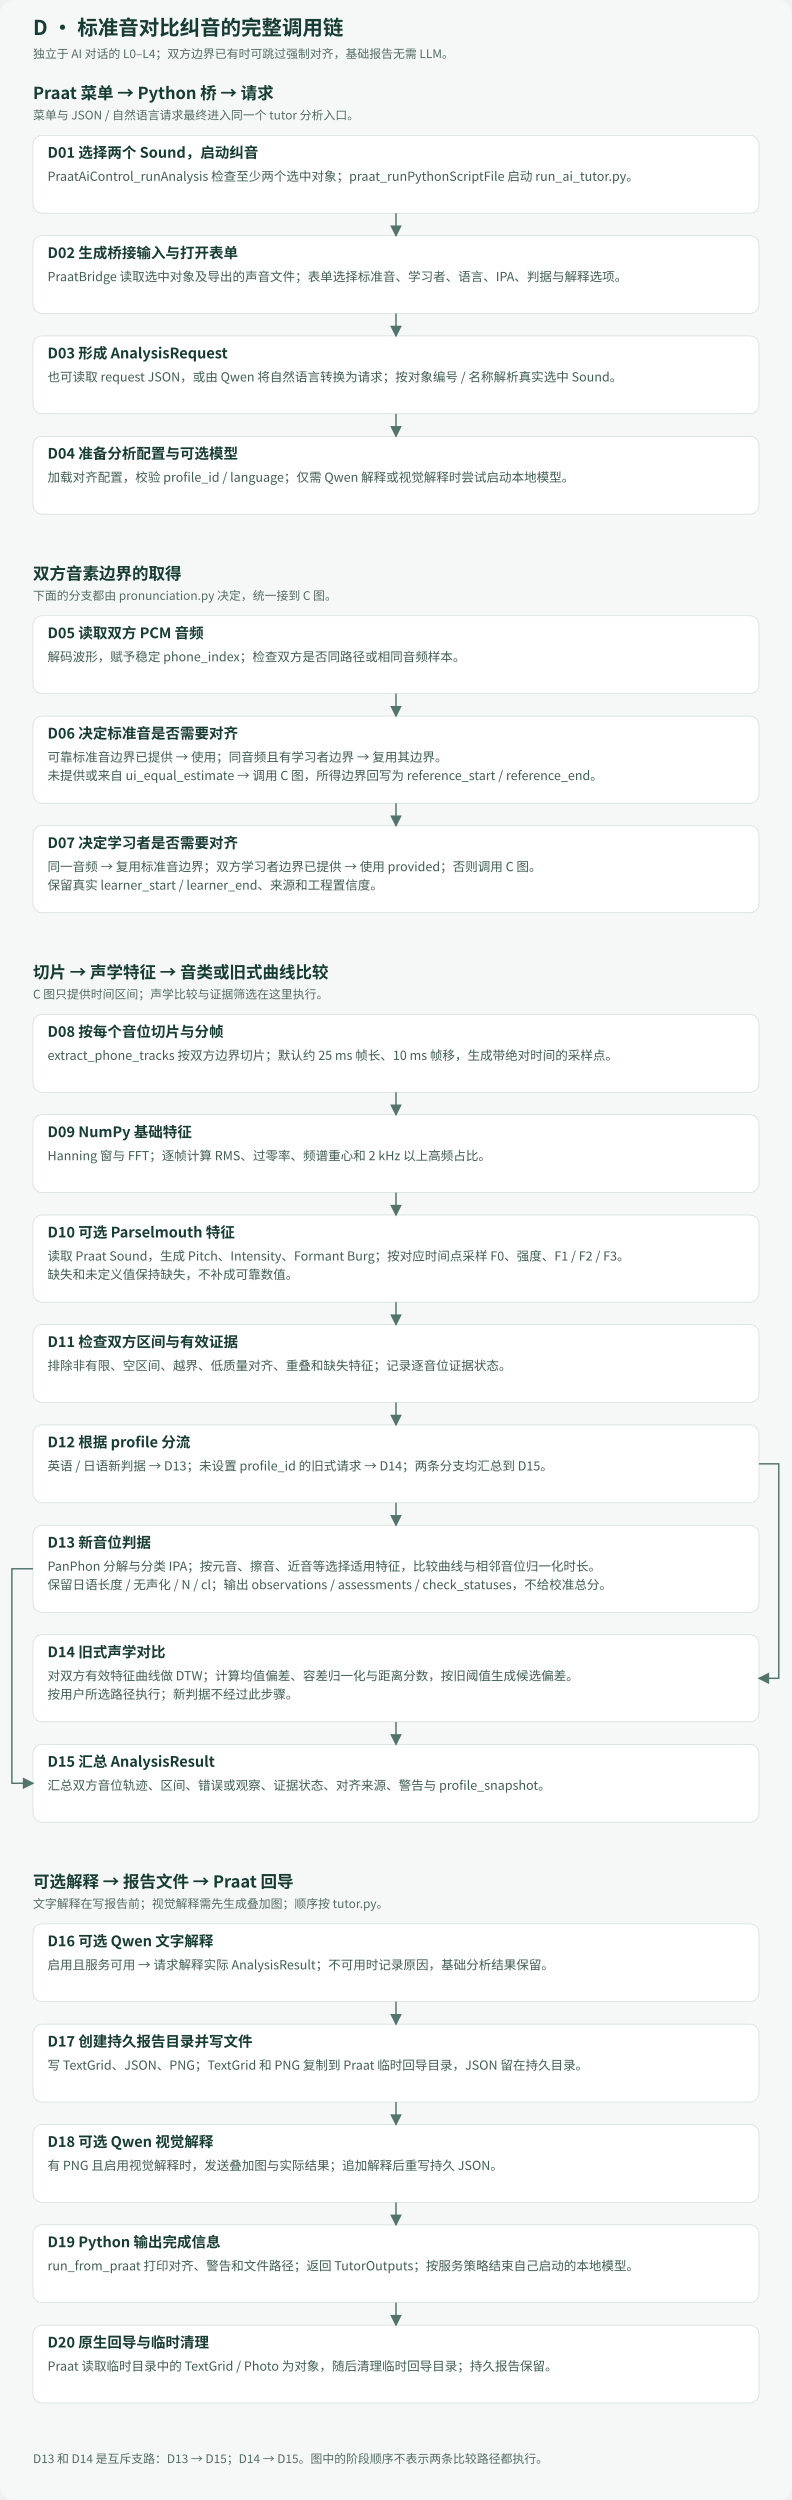
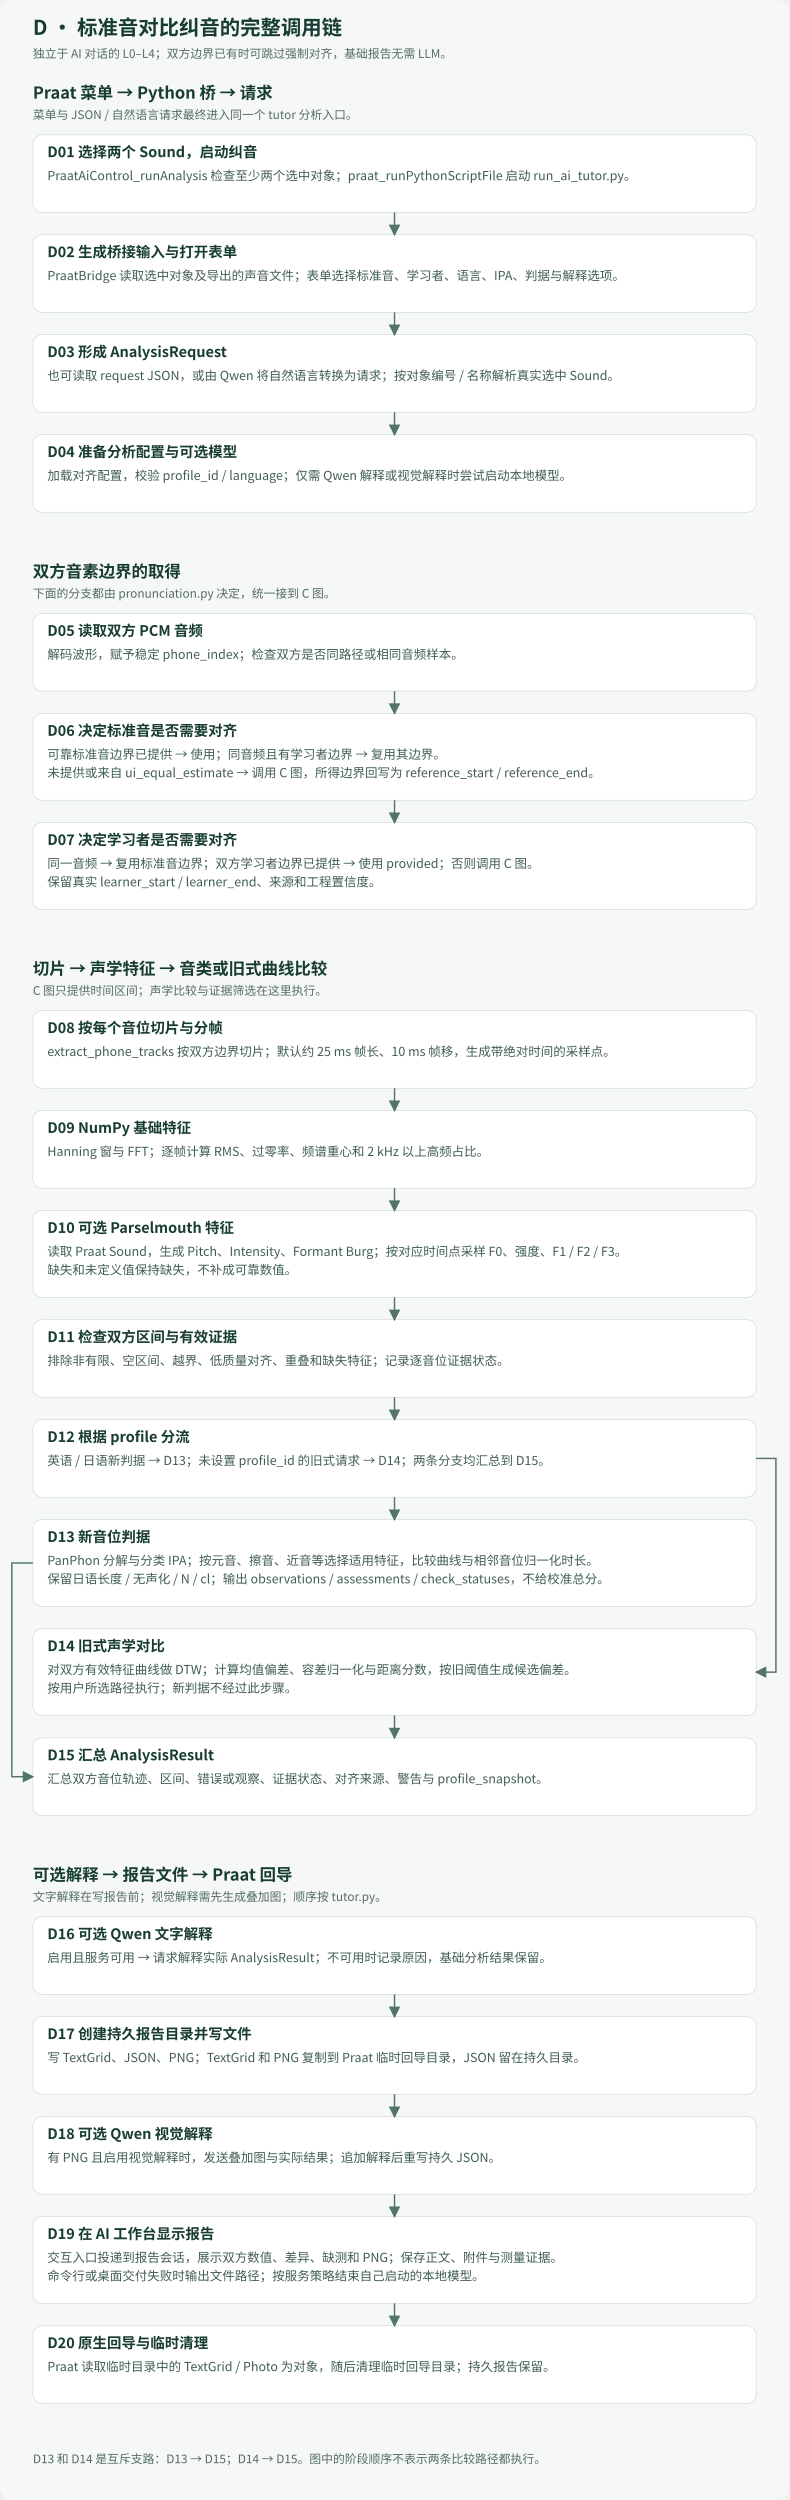
- <svg xmlns="http://www.w3.org/2000/svg" width="1200" height="3788" viewBox="0 0 1200 3788" role="img">
+ <svg xmlns="http://www.w3.org/2000/svg" width="1200" height="3802" viewBox="0 0 1200 3802" role="img">
  <defs>
    <marker id="arrow" markerWidth="8" markerHeight="8" refX="7" refY="4" orient="auto">
      <path d="M0 0L8 4L0 8" fill="#52746c" />
    </marker>
  </defs>
  <style>text{font-family:"Microsoft YaHei","Noto Sans CJK SC",sans-serif}.title{font-size:31px;font-weight:700;fill:#173c33}.section{font-size:25px;font-weight:700;fill:#173c33}.heading{font-size:22px;font-weight:700;fill:#173c33}.body{font-size:19px;fill:#405d53}.note{font-size:18px;fill:#536b64}.edge{fill:none;stroke:#52746c;stroke-width:2.2;marker-end:url(#arrow)}</style>
-   <rect width="1200" height="3788" rx="20" fill="#f5f8f6" />
+   <rect width="1200" height="3802" rx="20" fill="#f5f8f6" />
  <text class="title" x="50" y="53">D · 标准音对比纠音的完整调用链</text>
  <text class="note" x="50" y="88">独立于 AI 对话的 L0–L4；双方边界已有时可跳过强制对齐，基础报告无需 LLM。</text>
  <text class="section" x="50" y="150">Praat 菜单 → Python 桥 → 请求</text>
  <text class="note" x="50" y="181">菜单与 JSON / 自然语言请求最终进入同一个 tutor 分析入口。</text>
  <g data-node="D01">
    <rect x="50" y="205" width="1100" height="118" rx="14" fill="#fff" stroke="#cddbd4" />
    <text class="heading" x="72" y="239">D01  选择两个 Sound，启动纠音</text>
    <text class="body" x="72" y="274">PraatAiControl_runAnalysis 检查至少两个选中对象；praat_runPythonScriptFile 启动 run_ai_tutor.py。</text>
  </g>
  <g data-node="D02">
    <rect x="50" y="357" width="1100" height="118" rx="14" fill="#fff" stroke="#cddbd4" />
    <text class="heading" x="72" y="391">D02  生成桥接输入与打开表单</text>
    <text class="body" x="72" y="426">PraatBridge 读取选中对象及导出的声音文件；表单选择标准音、学习者、语言、IPA、判据与解释选项。</text>
  </g>
  <path class="edge" d="M600 323V357" />
  <g data-node="D03">
    <rect x="50" y="509" width="1100" height="118" rx="14" fill="#fff" stroke="#cddbd4" />
    <text class="heading" x="72" y="543">D03  形成 AnalysisRequest</text>
    <text class="body" x="72" y="578">也可读取 request JSON，或由 Qwen 将自然语言转换为请求；按对象编号 / 名称解析真实选中 Sound。</text>
  </g>
  <path class="edge" d="M600 475V509" />
  <g data-node="D04">
    <rect x="50" y="661" width="1100" height="118" rx="14" fill="#fff" stroke="#cddbd4" />
    <text class="heading" x="72" y="695">D04  准备分析配置与可选模型</text>
    <text class="body" x="72" y="730">加载对齐配置，校验 profile_id / language；仅需 Qwen 解释或视觉解释时尝试启动本地模型。</text>
  </g>
  <path class="edge" d="M600 627V661" />
  <text class="section" x="50" y="878">双方音素边界的取得</text>
  <text class="note" x="50" y="909">下面的分支都由 pronunciation.py 决定，统一接到 C 图。</text>
  <g data-node="D05">
    <rect x="50" y="933" width="1100" height="118" rx="14" fill="#fff" stroke="#cddbd4" />
    <text class="heading" x="72" y="967">D05  读取双方 PCM 音频</text>
    <text class="body" x="72" y="1002">解码波形，赋予稳定 phone_index；检查双方是否同路径或相同音频样本。</text>
  </g>
  <g data-node="D06">
    <rect x="50" y="1085" width="1100" height="132" rx="14" fill="#fff" stroke="#cddbd4" />
    <text class="heading" x="72" y="1119">D06  决定标准音是否需要对齐</text>
    <text class="body" x="72" y="1154">可靠标准音边界已提供 → 使用；同音频且有学习者边界 → 复用其边界。</text>
    <text class="body" x="72" y="1182">未提供或来自 ui_equal_estimate → 调用 C 图，所得边界回写为 reference_start / reference_end。</text>
  </g>
  <path class="edge" d="M600 1051V1085" />
  <g data-node="D07">
    <rect x="50" y="1251" width="1100" height="132" rx="14" fill="#fff" stroke="#cddbd4" />
    <text class="heading" x="72" y="1285">D07  决定学习者是否需要对齐</text>
    <text class="body" x="72" y="1320">同一音频 → 复用标准音边界；双方学习者边界已提供 → 使用 provided；否则调用 C 图。</text>
    <text class="body" x="72" y="1348">保留真实 learner_start / learner_end、来源和工程置信度。</text>
  </g>
  <path class="edge" d="M600 1217V1251" />
  <text class="section" x="50" y="1482">切片 → 声学特征 → 音类或旧式曲线比较</text>
  <text class="note" x="50" y="1513">C 图只提供时间区间；声学比较与证据筛选在这里执行。</text>
  <g data-node="D08">
    <rect x="50" y="1537" width="1100" height="118" rx="14" fill="#fff" stroke="#cddbd4" />
    <text class="heading" x="72" y="1571">D08  按每个音位切片与分帧</text>
    <text class="body" x="72" y="1606">extract_phone_tracks 按双方边界切片；默认约 25 ms 帧长、10 ms 帧移，生成带绝对时间的采样点。</text>
  </g>
  <g data-node="D09">
    <rect x="50" y="1689" width="1100" height="118" rx="14" fill="#fff" stroke="#cddbd4" />
    <text class="heading" x="72" y="1723">D09  NumPy 基础特征</text>
    <text class="body" x="72" y="1758">Hanning 窗与 FFT；逐帧计算 RMS、过零率、频谱重心和 2 kHz 以上高频占比。</text>
  </g>
  <path class="edge" d="M600 1655V1689" />
  <g data-node="D10">
    <rect x="50" y="1841" width="1100" height="132" rx="14" fill="#fff" stroke="#cddbd4" />
    <text class="heading" x="72" y="1875">D10  可选 Parselmouth 特征</text>
    <text class="body" x="72" y="1910">读取 Praat Sound，生成 Pitch、Intensity、Formant Burg；按对应时间点采样 F0、强度、F1 / F2 / F3。</text>
    <text class="body" x="72" y="1938">缺失和未定义值保持缺失，不补成可靠数值。</text>
  </g>
  <path class="edge" d="M600 1807V1841" />
  <g data-node="D11">
    <rect x="50" y="2007" width="1100" height="118" rx="14" fill="#fff" stroke="#cddbd4" />
    <text class="heading" x="72" y="2041">D11  检查双方区间与有效证据</text>
    <text class="body" x="72" y="2076">排除非有限、空区间、越界、低质量对齐、重叠和缺失特征；记录逐音位证据状态。</text>
  </g>
  <path class="edge" d="M600 1973V2007" />
  <g data-node="D12">
    <rect x="50" y="2159" width="1100" height="118" rx="14" fill="#fff" stroke="#cddbd4" />
    <text class="heading" x="72" y="2193">D12  根据 profile 分流</text>
    <text class="body" x="72" y="2228">英语 / 日语新判据 → D13；未设置 profile_id 的旧式请求 → D14；两条分支均汇总到 D15。</text>
  </g>
  <path class="edge" d="M600 2125V2159" />
  <g data-node="D13">
    <rect x="50" y="2311" width="1100" height="132" rx="14" fill="#fff" stroke="#cddbd4" />
    <text class="heading" x="72" y="2345">D13  新音位判据</text>
    <text class="body" x="72" y="2380">PanPhon 分解与分类 IPA；按元音、擦音、近音等选择适用特征，比较曲线与相邻音位归一化时长。</text>
    <text class="body" x="72" y="2408">保留日语长度 / 无声化 / N / cl；输出 observations / assessments / check_statuses，不给校准总分。</text>
  </g>
  <path class="edge" d="M600 2277V2311" />
  <g data-node="D14">
    <rect x="50" y="2477" width="1100" height="132" rx="14" fill="#fff" stroke="#cddbd4" />
    <text class="heading" x="72" y="2511">D14  旧式声学对比</text>
    <text class="body" x="72" y="2546">对双方有效特征曲线做 DTW；计算均值偏差、容差归一化与距离分数，按旧阈值生成候选偏差。</text>
    <text class="body" x="72" y="2574">按用户所选路径执行；新判据不经过此步骤。</text>
  </g>
  <g data-node="D15">
    <rect x="50" y="2643" width="1100" height="118" rx="14" fill="#fff" stroke="#cddbd4" />
    <text class="heading" x="72" y="2677">D15  汇总 AnalysisResult</text>
    <text class="body" x="72" y="2712">汇总双方音位轨迹、区间、错误或观察、证据状态、对齐来源、警告与 profile_snapshot。</text>
  </g>
  <path class="edge" d="M600 2609V2643" />
  <path class="edge" d="M1150 2218H1180V2543H1150" />
  <path class="edge" d="M50 2377H18V2702H50" />
  <text class="section" x="50" y="2860">可选解释 → 报告文件 → Praat 回导</text>
  <text class="note" x="50" y="2891">文字解释在写报告前；视觉解释需先生成叠加图；顺序按 tutor.py。</text>
  <g data-node="D16">
    <rect x="50" y="2915" width="1100" height="118" rx="14" fill="#fff" stroke="#cddbd4" />
    <text class="heading" x="72" y="2949">D16  可选 Qwen 文字解释</text>
    <text class="body" x="72" y="2984">启用且服务可用 → 请求解释实际 AnalysisResult；不可用时记录原因，基础分析结果保留。</text>
  </g>
  <g data-node="D17">
    <rect x="50" y="3067" width="1100" height="118" rx="14" fill="#fff" stroke="#cddbd4" />
    <text class="heading" x="72" y="3101">D17  创建持久报告目录并写文件</text>
    <text class="body" x="72" y="3136">写 TextGrid、JSON、PNG；TextGrid 和 PNG 复制到 Praat 临时回导目录，JSON 留在持久目录。</text>
  </g>
  <path class="edge" d="M600 3033V3067" />
  <g data-node="D18">
    <rect x="50" y="3219" width="1100" height="118" rx="14" fill="#fff" stroke="#cddbd4" />
    <text class="heading" x="72" y="3253">D18  可选 Qwen 视觉解释</text>
    <text class="body" x="72" y="3288">有 PNG 且启用视觉解释时，发送叠加图与实际结果；追加解释后重写持久 JSON。</text>
  </g>
  <path class="edge" d="M600 3185V3219" />
  <g data-node="D19">
-     <rect x="50" y="3371" width="1100" height="118" rx="14" fill="#fff" stroke="#cddbd4" />
-     <text class="heading" x="72" y="3405">D19  Python 输出完成信息</text>
-     <text class="body" x="72" y="3440">run_from_praat 打印对齐、警告和文件路径；返回 TutorOutputs；按服务策略结束自己启动的本地模型。</text>
+     <rect x="50" y="3371" width="1100" height="132" rx="14" fill="#fff" stroke="#cddbd4" />
+     <text class="heading" x="72" y="3405">D19  在 AI 工作台显示报告</text>
+     <text class="body" x="72" y="3440">交互入口投递到报告会话，展示双方数值、差异、缺测和 PNG；保存正文、附件与测量证据。</text>
+     <text class="body" x="72" y="3468">命令行或桌面交付失败时输出文件路径；按服务策略结束自己启动的本地模型。</text>
  </g>
  <path class="edge" d="M600 3337V3371" />
  <g data-node="D20">
-     <rect x="50" y="3523" width="1100" height="118" rx="14" fill="#fff" stroke="#cddbd4" />
-     <text class="heading" x="72" y="3557">D20  原生回导与临时清理</text>
-     <text class="body" x="72" y="3592">Praat 读取临时目录中的 TextGrid / Photo 为对象，随后清理临时回导目录；持久报告保留。</text>
+     <rect x="50" y="3537" width="1100" height="118" rx="14" fill="#fff" stroke="#cddbd4" />
+     <text class="heading" x="72" y="3571">D20  原生回导与临时清理</text>
+     <text class="body" x="72" y="3606">Praat 读取临时目录中的 TextGrid / Photo 为对象，随后清理临时回导目录；持久报告保留。</text>
  </g>
-   <path class="edge" d="M600 3489V3523" />
-   <text class="note" x="50" y="3732">D13 和 D14 是互斥支路：D13 → D15；D14 → D15。图中的阶段顺序不表示两条比较路径都执行。</text>
+   <path class="edge" d="M600 3503V3537" />
+   <text class="note" x="50" y="3746">D13 和 D14 是互斥支路：D13 → D15；D14 → D15。图中的阶段顺序不表示两条比较路径都执行。</text>
</svg>
